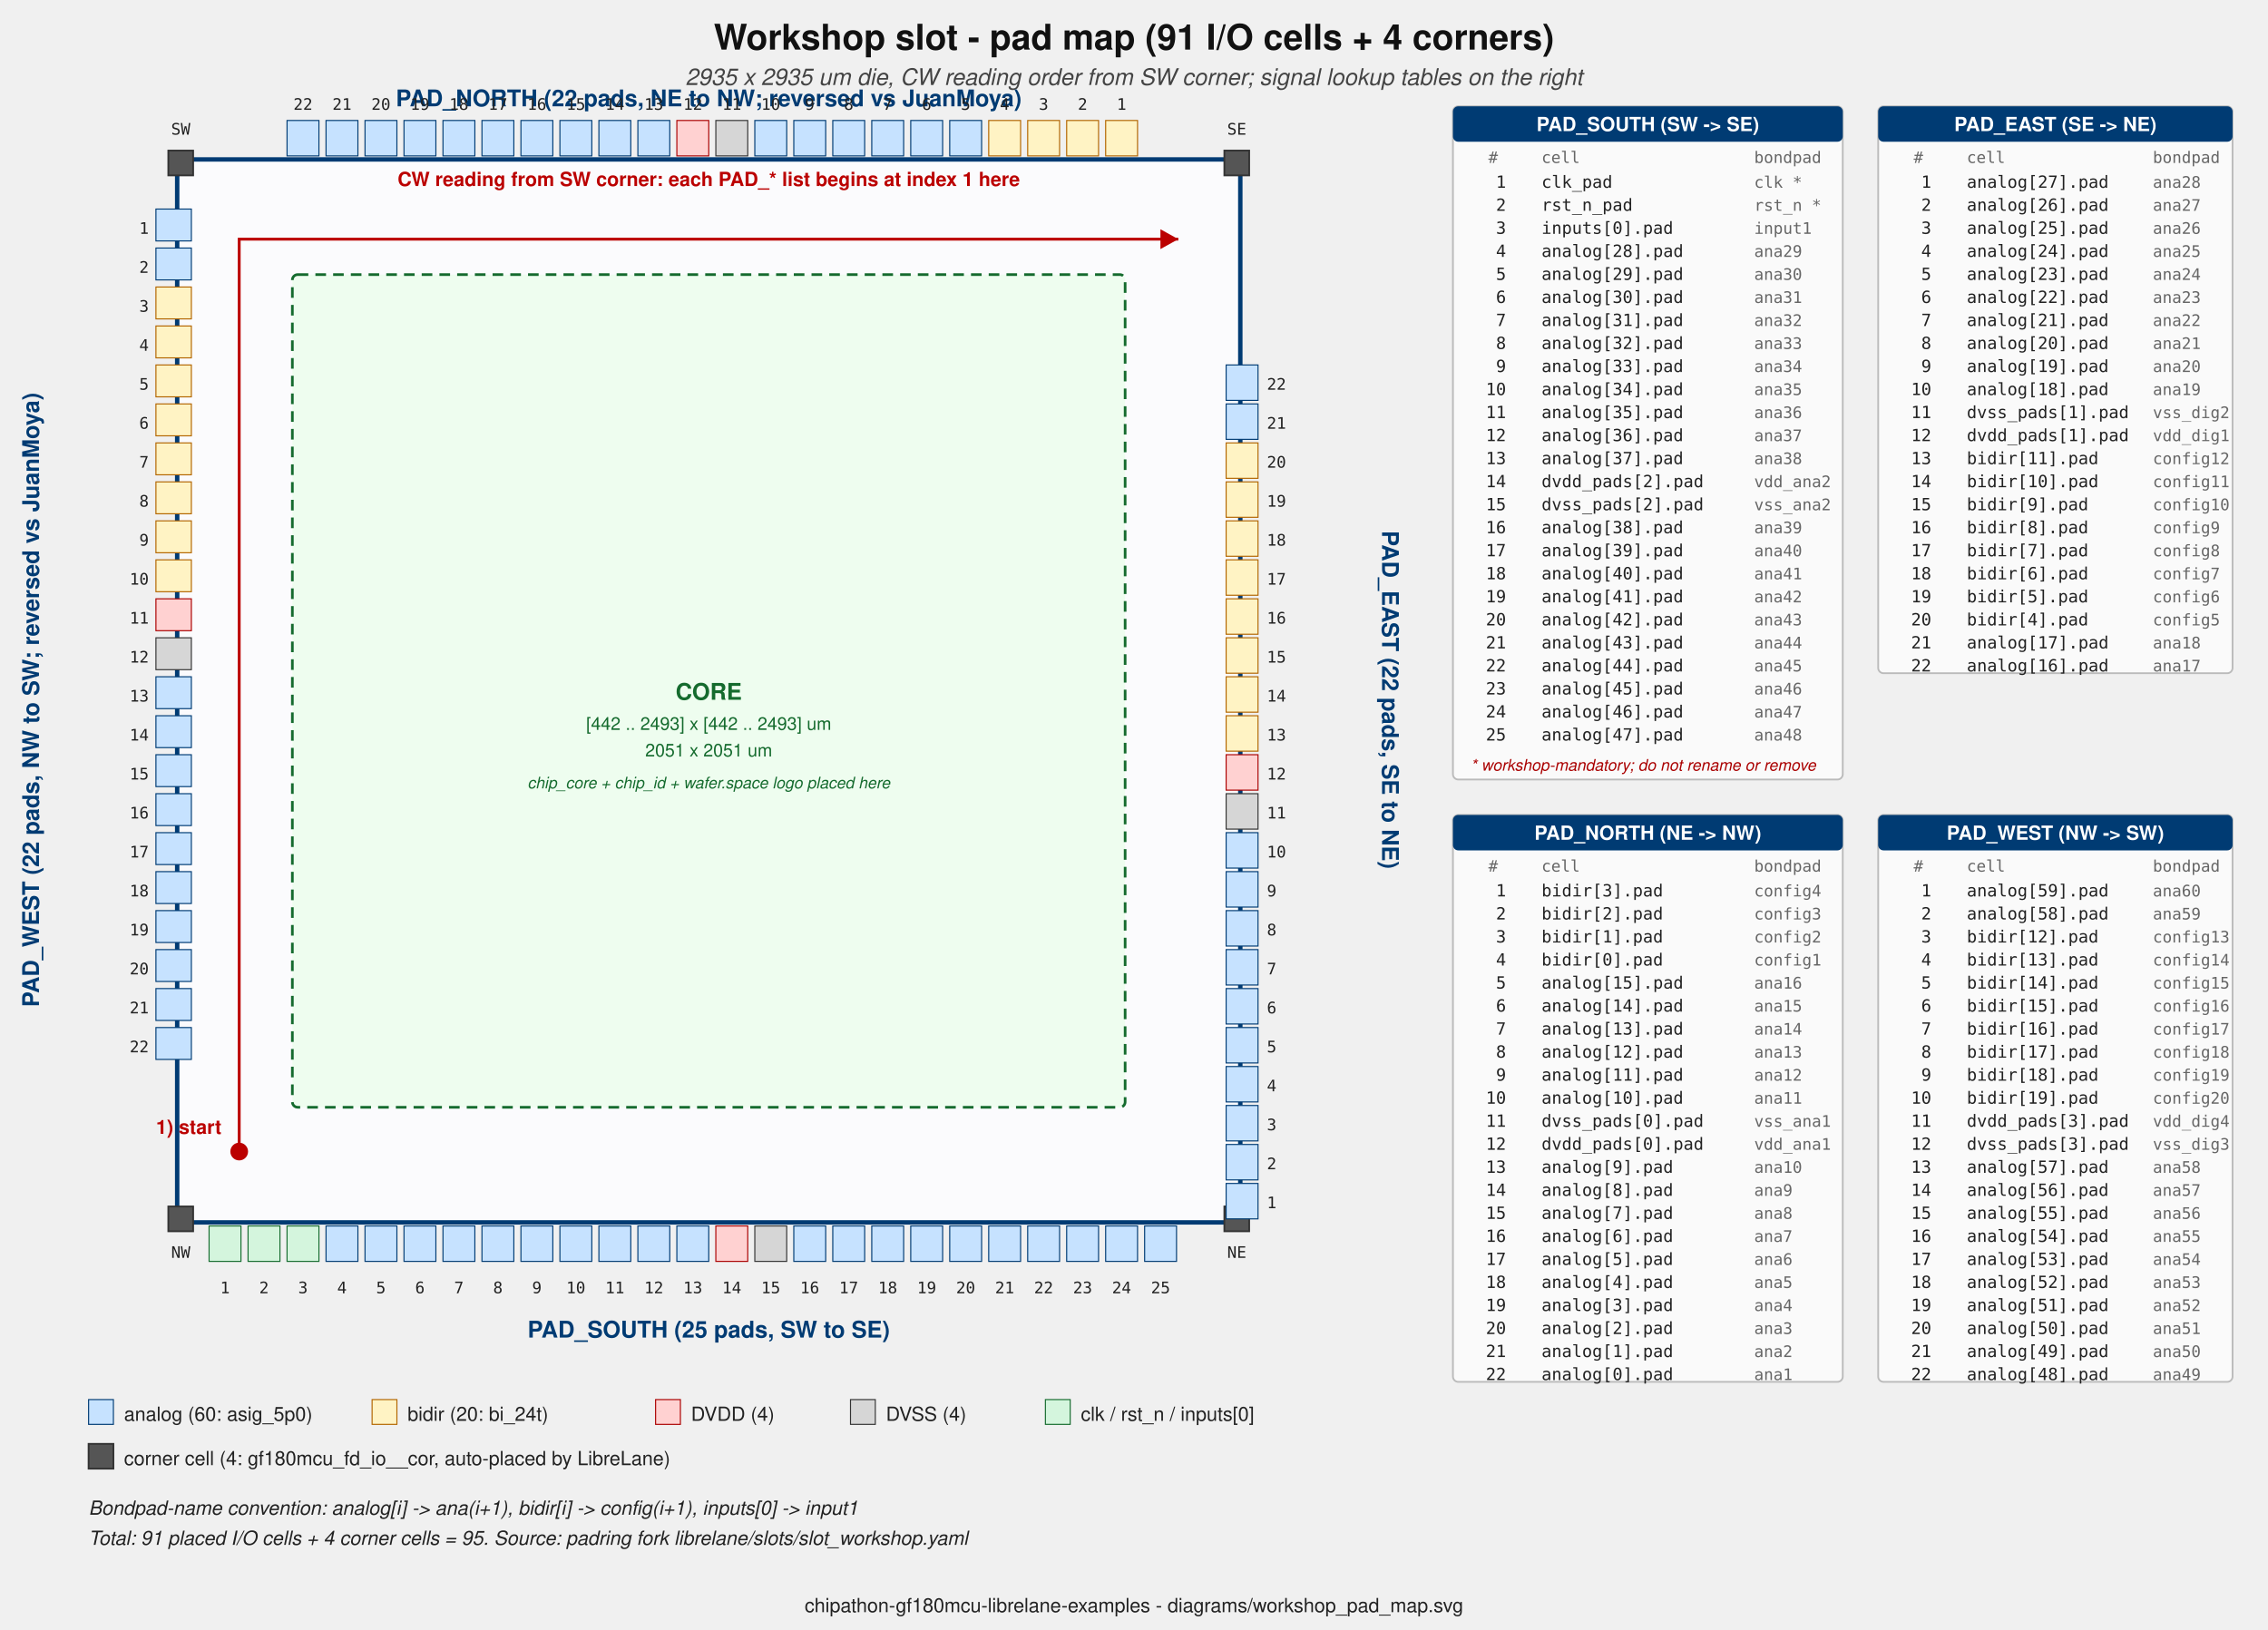
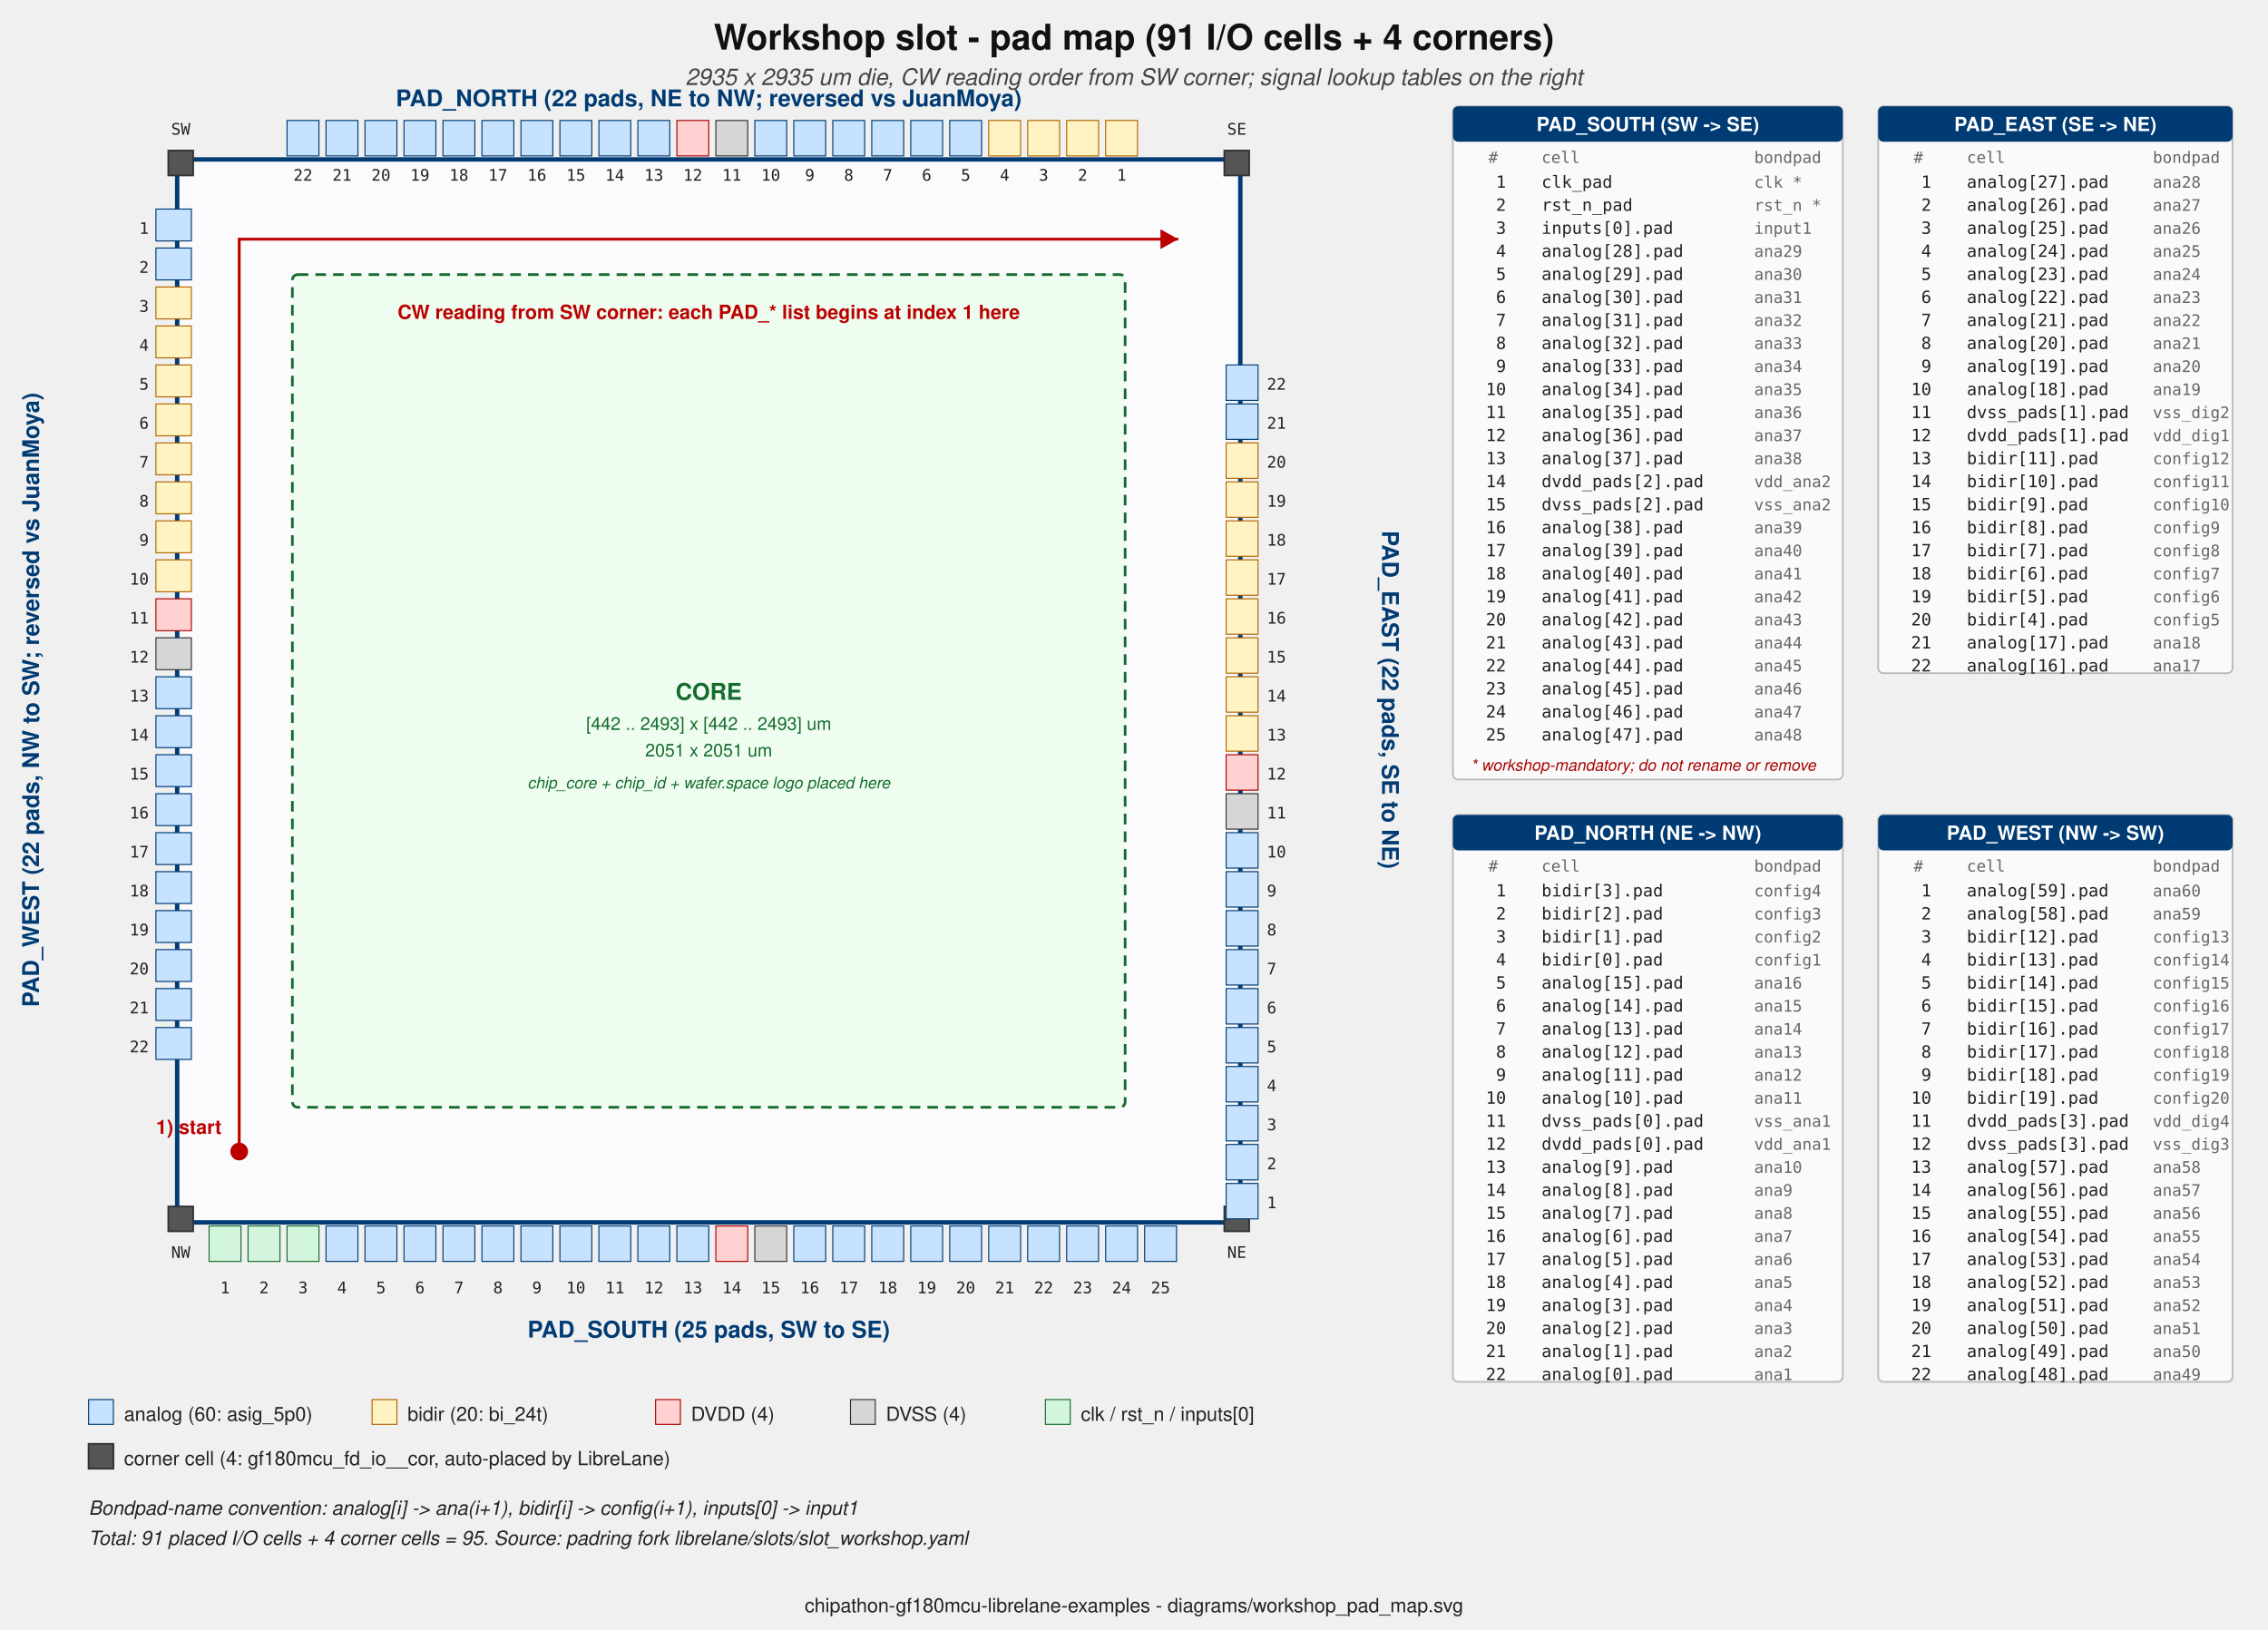
<svg xmlns="http://www.w3.org/2000/svg" viewBox="0 0 1280 920" font-family="Helvetica,Arial,sans-serif">
  <style>
    .title     { font-size:20px; fill:#111; text-anchor:middle; font-weight:bold; }
    .subtitle  { font-size:13px; fill:#444; text-anchor:middle; font-style:italic; }
    .die       { fill:#fbfbfd; stroke:#003b73; stroke-width:2.5; }
    .core      { fill:#eefdef; stroke:#156b2e; stroke-width:1.5; stroke-dasharray:6,4; }
    .pad-num   { font-size:9px; fill:#222; text-anchor:middle; font-family:monospace; }
    .pad-num-w { font-size:9px; fill:#222; text-anchor:end; font-family:monospace; }
    .pad-num-e { font-size:9px; fill:#222; text-anchor:start; font-family:monospace; }
    .edge-label{ font-size:13px; fill:#003b73; font-weight:bold; text-anchor:middle; }
    .corner    { fill:#555; stroke:#333; stroke-width:1; }
    .ana       { fill:#c6e2ff; stroke:#003b73; stroke-width:0.6; }
    .bidir     { fill:#fff3c4; stroke:#b26500; stroke-width:0.6; }
    .dvdd      { fill:#ffd1d1; stroke:#a00; stroke-width:0.6; }
    .dvss      { fill:#d6d6d6; stroke:#333; stroke-width:0.6; }
    .iopad     { fill:#d4f5dd; stroke:#156b2e; stroke-width:0.6; }
    .legend    { font-size:11px; fill:#222; }
    .arrow-cw  { fill:none; stroke:#b00; stroke-width:1.6; marker-end:url(#arrowhead-red); }
    .note      { font-size:11px; fill:#b00; font-weight:bold; }

    .tbl-bg    { fill:#fafafa; stroke:#bbb; stroke-width:1; }
    .tbl-hdr   { fill:#003b73; stroke:none; }
    .tbl-hdr-text { font-size:11px; fill:#fff; font-weight:bold; text-anchor:middle; font-family:Helvetica; }
    .tbl-row-alt { fill:#eef3f8; stroke:none; }
    .tbl-idx   { font-size:9.5px; fill:#222; text-anchor:end; font-family:monospace; }
    .tbl-name  { font-size:9.5px; fill:#222; text-anchor:start; font-family:monospace; }
    .tbl-bond  { font-size:9px; fill:#666; text-anchor:start; font-family:monospace; }
  </style>
  <defs>
    <marker id="arrowhead-red" viewBox="0 0 10 10" refX="9" refY="5" markerWidth="7" markerHeight="7" orient="auto">
      <path d="M0,0 L0,10 L9,5 z" fill="#b00" />
    </marker>
  </defs>
  <text class="title" x="640" y="28">Workshop slot - pad map (91 I/O cells + 4 corners)</text>
  <text class="subtitle" x="640" y="48">2935 x 2935 um die, CW reading order from SW corner; signal lookup tables on the right</text>
  <rect class="die" x="100" y="90" width="600" height="600" rx="3" />
  <rect class="core" x="165" y="155" width="470" height="470" rx="3" />
  <text x="400" y="395" font-size="13" fill="#156b2e" text-anchor="middle" font-weight="bold">CORE</text>
  <text x="400" y="412" font-size="10" fill="#156b2e" text-anchor="middle">[442 .. 2493] x [442 .. 2493] um</text>
  <text x="400" y="427" font-size="10" fill="#156b2e" text-anchor="middle">2051 x 2051 um</text>
  <text x="400" y="445" font-size="9" fill="#156b2e" text-anchor="middle" font-style="italic">
    chip_core + chip_id + wafer.space logo placed here
  </text>
  <rect class="corner" x="95" y="85" width="14" height="14" />
  <rect class="corner" x="691" y="85" width="14" height="14" />
  <rect class="corner" x="691" y="681" width="14" height="14" />
  <rect class="corner" x="95" y="681" width="14" height="14" />
  <text class="pad-num" x="102" y="76" font-size="8">SW</text>
  <text class="pad-num" x="698" y="76" font-size="8">SE</text>
  <text class="pad-num" x="102" y="710" font-size="8">NW</text>
  <text class="pad-num" x="698" y="710" font-size="8">NE</text>
  <text class="edge-label" x="400" y="755">PAD_SOUTH (25 pads, SW to SE)</text>
  <g>
    <rect class="iopad" x="118" y="692" width="18" height="20" />
    <text class="pad-num" x="127" y="730">1</text>
    <rect class="iopad" x="140" y="692" width="18" height="20" />
    <text class="pad-num" x="149" y="730">2</text>
    <rect class="iopad" x="162" y="692" width="18" height="20" />
    <text class="pad-num" x="171" y="730">3</text>
    <rect class="ana" x="184" y="692" width="18" height="20" />
    <text class="pad-num" x="193" y="730">4</text>
    <rect class="ana" x="206" y="692" width="18" height="20" />
    <text class="pad-num" x="215" y="730">5</text>
    <rect class="ana" x="228" y="692" width="18" height="20" />
    <text class="pad-num" x="237" y="730">6</text>
    <rect class="ana" x="250" y="692" width="18" height="20" />
    <text class="pad-num" x="259" y="730">7</text>
    <rect class="ana" x="272" y="692" width="18" height="20" />
    <text class="pad-num" x="281" y="730">8</text>
    <rect class="ana" x="294" y="692" width="18" height="20" />
    <text class="pad-num" x="303" y="730">9</text>
    <rect class="ana" x="316" y="692" width="18" height="20" />
    <text class="pad-num" x="325" y="730">10</text>
    <rect class="ana" x="338" y="692" width="18" height="20" />
    <text class="pad-num" x="347" y="730">11</text>
    <rect class="ana" x="360" y="692" width="18" height="20" />
    <text class="pad-num" x="369" y="730">12</text>
    <rect class="ana" x="382" y="692" width="18" height="20" />
    <text class="pad-num" x="391" y="730">13</text>
    <rect class="dvdd" x="404" y="692" width="18" height="20" />
    <text class="pad-num" x="413" y="730">14</text>
    <rect class="dvss" x="426" y="692" width="18" height="20" />
    <text class="pad-num" x="435" y="730">15</text>
    <rect class="ana" x="448" y="692" width="18" height="20" />
    <text class="pad-num" x="457" y="730">16</text>
    <rect class="ana" x="470" y="692" width="18" height="20" />
    <text class="pad-num" x="479" y="730">17</text>
    <rect class="ana" x="492" y="692" width="18" height="20" />
    <text class="pad-num" x="501" y="730">18</text>
    <rect class="ana" x="514" y="692" width="18" height="20" />
    <text class="pad-num" x="523" y="730">19</text>
    <rect class="ana" x="536" y="692" width="18" height="20" />
    <text class="pad-num" x="545" y="730">20</text>
    <rect class="ana" x="558" y="692" width="18" height="20" />
    <text class="pad-num" x="567" y="730">21</text>
    <rect class="ana" x="580" y="692" width="18" height="20" />
    <text class="pad-num" x="589" y="730">22</text>
    <rect class="ana" x="602" y="692" width="18" height="20" />
    <text class="pad-num" x="611" y="730">23</text>
    <rect class="ana" x="624" y="692" width="18" height="20" />
    <text class="pad-num" x="633" y="730">24</text>
    <rect class="ana" x="646" y="692" width="18" height="20" />
    <text class="pad-num" x="655" y="730">25</text>
  </g>
  <text class="edge-label" x="400" y="60">PAD_NORTH (22 pads, NE to NW; reversed vs JuanMoya)</text>
  <g>
    <rect class="bidir" x="624" y="68" width="18" height="20" />
-     <text class="pad-num" x="633" y="62">1</text>
+     <text class="pad-num" x="633" y="102">1</text>
    <rect class="bidir" x="602" y="68" width="18" height="20" />
-     <text class="pad-num" x="611" y="62">2</text>
+     <text class="pad-num" x="611" y="102">2</text>
    <rect class="bidir" x="580" y="68" width="18" height="20" />
-     <text class="pad-num" x="589" y="62">3</text>
+     <text class="pad-num" x="589" y="102">3</text>
    <rect class="bidir" x="558" y="68" width="18" height="20" />
-     <text class="pad-num" x="567" y="62">4</text>
+     <text class="pad-num" x="567" y="102">4</text>
    <rect class="ana" x="536" y="68" width="18" height="20" />
-     <text class="pad-num" x="545" y="62">5</text>
+     <text class="pad-num" x="545" y="102">5</text>
    <rect class="ana" x="514" y="68" width="18" height="20" />
-     <text class="pad-num" x="523" y="62">6</text>
+     <text class="pad-num" x="523" y="102">6</text>
    <rect class="ana" x="492" y="68" width="18" height="20" />
-     <text class="pad-num" x="501" y="62">7</text>
+     <text class="pad-num" x="501" y="102">7</text>
    <rect class="ana" x="470" y="68" width="18" height="20" />
-     <text class="pad-num" x="479" y="62">8</text>
+     <text class="pad-num" x="479" y="102">8</text>
    <rect class="ana" x="448" y="68" width="18" height="20" />
-     <text class="pad-num" x="457" y="62">9</text>
+     <text class="pad-num" x="457" y="102">9</text>
    <rect class="ana" x="426" y="68" width="18" height="20" />
-     <text class="pad-num" x="435" y="62">10</text>
+     <text class="pad-num" x="435" y="102">10</text>
    <rect class="dvss" x="404" y="68" width="18" height="20" />
-     <text class="pad-num" x="413" y="62">11</text>
+     <text class="pad-num" x="413" y="102">11</text>
    <rect class="dvdd" x="382" y="68" width="18" height="20" />
-     <text class="pad-num" x="391" y="62">12</text>
+     <text class="pad-num" x="391" y="102">12</text>
    <rect class="ana" x="360" y="68" width="18" height="20" />
-     <text class="pad-num" x="369" y="62">13</text>
+     <text class="pad-num" x="369" y="102">13</text>
    <rect class="ana" x="338" y="68" width="18" height="20" />
-     <text class="pad-num" x="347" y="62">14</text>
+     <text class="pad-num" x="347" y="102">14</text>
    <rect class="ana" x="316" y="68" width="18" height="20" />
-     <text class="pad-num" x="325" y="62">15</text>
+     <text class="pad-num" x="325" y="102">15</text>
    <rect class="ana" x="294" y="68" width="18" height="20" />
-     <text class="pad-num" x="303" y="62">16</text>
+     <text class="pad-num" x="303" y="102">16</text>
    <rect class="ana" x="272" y="68" width="18" height="20" />
-     <text class="pad-num" x="281" y="62">17</text>
+     <text class="pad-num" x="281" y="102">17</text>
    <rect class="ana" x="250" y="68" width="18" height="20" />
-     <text class="pad-num" x="259" y="62">18</text>
+     <text class="pad-num" x="259" y="102">18</text>
    <rect class="ana" x="228" y="68" width="18" height="20" />
-     <text class="pad-num" x="237" y="62">19</text>
+     <text class="pad-num" x="237" y="102">19</text>
    <rect class="ana" x="206" y="68" width="18" height="20" />
-     <text class="pad-num" x="215" y="62">20</text>
+     <text class="pad-num" x="215" y="102">20</text>
    <rect class="ana" x="184" y="68" width="18" height="20" />
-     <text class="pad-num" x="193" y="62">21</text>
+     <text class="pad-num" x="193" y="102">21</text>
    <rect class="ana" x="162" y="68" width="18" height="20" />
-     <text class="pad-num" x="171" y="62">22</text>
+     <text class="pad-num" x="171" y="102">22</text>
  </g>
  <text class="edge-label" x="780" y="395" transform="rotate(90 780 395)">PAD_EAST (22 pads, SE to NE)</text>
  <g>
    <rect class="ana" x="692" y="668" width="18" height="20" />
    <text class="pad-num-e" x="715" y="682">1</text>
    <rect class="ana" x="692" y="646" width="18" height="20" />
    <text class="pad-num-e" x="715" y="660">2</text>
    <rect class="ana" x="692" y="624" width="18" height="20" />
    <text class="pad-num-e" x="715" y="638">3</text>
    <rect class="ana" x="692" y="602" width="18" height="20" />
    <text class="pad-num-e" x="715" y="616">4</text>
    <rect class="ana" x="692" y="580" width="18" height="20" />
    <text class="pad-num-e" x="715" y="594">5</text>
    <rect class="ana" x="692" y="558" width="18" height="20" />
    <text class="pad-num-e" x="715" y="572">6</text>
    <rect class="ana" x="692" y="536" width="18" height="20" />
    <text class="pad-num-e" x="715" y="550">7</text>
    <rect class="ana" x="692" y="514" width="18" height="20" />
    <text class="pad-num-e" x="715" y="528">8</text>
    <rect class="ana" x="692" y="492" width="18" height="20" />
    <text class="pad-num-e" x="715" y="506">9</text>
    <rect class="ana" x="692" y="470" width="18" height="20" />
    <text class="pad-num-e" x="715" y="484">10</text>
    <rect class="dvss" x="692" y="448" width="18" height="20" />
    <text class="pad-num-e" x="715" y="462">11</text>
    <rect class="dvdd" x="692" y="426" width="18" height="20" />
    <text class="pad-num-e" x="715" y="440">12</text>
    <rect class="bidir" x="692" y="404" width="18" height="20" />
    <text class="pad-num-e" x="715" y="418">13</text>
    <rect class="bidir" x="692" y="382" width="18" height="20" />
    <text class="pad-num-e" x="715" y="396">14</text>
    <rect class="bidir" x="692" y="360" width="18" height="20" />
    <text class="pad-num-e" x="715" y="374">15</text>
    <rect class="bidir" x="692" y="338" width="18" height="20" />
    <text class="pad-num-e" x="715" y="352">16</text>
    <rect class="bidir" x="692" y="316" width="18" height="20" />
    <text class="pad-num-e" x="715" y="330">17</text>
    <rect class="bidir" x="692" y="294" width="18" height="20" />
    <text class="pad-num-e" x="715" y="308">18</text>
    <rect class="bidir" x="692" y="272" width="18" height="20" />
    <text class="pad-num-e" x="715" y="286">19</text>
    <rect class="bidir" x="692" y="250" width="18" height="20" />
    <text class="pad-num-e" x="715" y="264">20</text>
    <rect class="ana" x="692" y="228" width="18" height="20" />
    <text class="pad-num-e" x="715" y="242">21</text>
    <rect class="ana" x="692" y="206" width="18" height="20" />
    <text class="pad-num-e" x="715" y="220">22</text>
  </g>
  <text class="edge-label" x="22" y="395" transform="rotate(-90 22 395)">PAD_WEST (22 pads, NW to SW; reversed vs JuanMoya)</text>
  <g>
    <rect class="ana" x="88" y="118" width="20" height="18" />
    <text class="pad-num-w" x="84" y="132">1</text>
    <rect class="ana" x="88" y="140" width="20" height="18" />
    <text class="pad-num-w" x="84" y="154">2</text>
    <rect class="bidir" x="88" y="162" width="20" height="18" />
    <text class="pad-num-w" x="84" y="176">3</text>
    <rect class="bidir" x="88" y="184" width="20" height="18" />
    <text class="pad-num-w" x="84" y="198">4</text>
    <rect class="bidir" x="88" y="206" width="20" height="18" />
    <text class="pad-num-w" x="84" y="220">5</text>
    <rect class="bidir" x="88" y="228" width="20" height="18" />
    <text class="pad-num-w" x="84" y="242">6</text>
    <rect class="bidir" x="88" y="250" width="20" height="18" />
    <text class="pad-num-w" x="84" y="264">7</text>
    <rect class="bidir" x="88" y="272" width="20" height="18" />
    <text class="pad-num-w" x="84" y="286">8</text>
    <rect class="bidir" x="88" y="294" width="20" height="18" />
    <text class="pad-num-w" x="84" y="308">9</text>
    <rect class="bidir" x="88" y="316" width="20" height="18" />
    <text class="pad-num-w" x="84" y="330">10</text>
    <rect class="dvdd" x="88" y="338" width="20" height="18" />
    <text class="pad-num-w" x="84" y="352">11</text>
    <rect class="dvss" x="88" y="360" width="20" height="18" />
    <text class="pad-num-w" x="84" y="374">12</text>
    <rect class="ana" x="88" y="382" width="20" height="18" />
    <text class="pad-num-w" x="84" y="396">13</text>
    <rect class="ana" x="88" y="404" width="20" height="18" />
    <text class="pad-num-w" x="84" y="418">14</text>
    <rect class="ana" x="88" y="426" width="20" height="18" />
    <text class="pad-num-w" x="84" y="440">15</text>
    <rect class="ana" x="88" y="448" width="20" height="18" />
    <text class="pad-num-w" x="84" y="462">16</text>
    <rect class="ana" x="88" y="470" width="20" height="18" />
    <text class="pad-num-w" x="84" y="484">17</text>
    <rect class="ana" x="88" y="492" width="20" height="18" />
    <text class="pad-num-w" x="84" y="506">18</text>
    <rect class="ana" x="88" y="514" width="20" height="18" />
    <text class="pad-num-w" x="84" y="528">19</text>
    <rect class="ana" x="88" y="536" width="20" height="18" />
    <text class="pad-num-w" x="84" y="550">20</text>
    <rect class="ana" x="88" y="558" width="20" height="18" />
    <text class="pad-num-w" x="84" y="572">21</text>
    <rect class="ana" x="88" y="580" width="20" height="18" />
    <text class="pad-num-w" x="84" y="594">22</text>
  </g>
  <circle cx="135" cy="650" r="5" fill="#b00" />
  <text class="note" x="125" y="640" text-anchor="end">1) start</text>
-   <text class="note" x="400" y="105" text-anchor="middle">CW reading from SW corner: each PAD_* list begins at index 1 here</text>
+   <text class="note" x="400" y="180" text-anchor="middle">CW reading from SW corner: each PAD_* list begins at index 1 here</text>
  <path class="arrow-cw" d="M 135,650 L 135,135 L 665,135" />
  <g transform="translate(50,790)">
    <rect class="ana" x="0" y="0" width="14" height="14" />
    <text class="legend" x="20" y="12">analog (60: asig_5p0)</text>
    <rect class="bidir" x="160" y="0" width="14" height="14" />
    <text class="legend" x="180" y="12">bidir (20: bi_24t)</text>
    <rect class="dvdd" x="320" y="0" width="14" height="14" />
    <text class="legend" x="340" y="12">DVDD (4)</text>
    <rect class="dvss" x="430" y="0" width="14" height="14" />
    <text class="legend" x="450" y="12">DVSS (4)</text>
    <rect class="iopad" x="540" y="0" width="14" height="14" />
    <text class="legend" x="560" y="12">clk / rst_n / inputs[0]</text>
  </g>
  <g transform="translate(50,815)">
    <rect class="corner" x="0" y="0" width="14" height="14" />
    <text class="legend" x="20" y="12">corner cell (4: gf180mcu_fd_io__cor, auto-placed by LibreLane)</text>
  </g>
  <text class="legend" x="50" y="855" font-style="italic" fill="#555">
    Bondpad-name convention: analog[i] -&gt; ana(i+1), bidir[i] -&gt; config(i+1), inputs[0] -&gt; input1
  </text>
  <text class="legend" x="50" y="872" font-style="italic" fill="#555">
    Total: 91 placed I/O cells + 4 corner cells = 95.  Source: padring fork librelane/slots/slot_workshop.yaml
  </text>
  <g transform="translate(820,60)">
    <rect class="tbl-bg" x="0" y="0" width="220" height="380" rx="3" />
    <rect class="tbl-hdr" x="0" y="0" width="220" height="20" rx="3" />
    <text class="tbl-hdr-text" x="110" y="14">PAD_SOUTH (SW -&gt; SE)</text>
    <text class="tbl-bond" x="20" y="32">#</text>
    <text class="tbl-bond" x="50" y="32">cell</text>
    <text class="tbl-bond" x="170" y="32">bondpad</text>
    <text class="tbl-idx" x="30" y="46">1</text>
    <text class="tbl-name" x="50" y="46">clk_pad</text>
    <text class="tbl-bond" x="170" y="46">clk *</text>
    <text class="tbl-idx" x="30" y="59">2</text>
    <text class="tbl-name" x="50" y="59">rst_n_pad</text>
    <text class="tbl-bond" x="170" y="59">rst_n *</text>
    <text class="tbl-idx" x="30" y="72">3</text>
    <text class="tbl-name" x="50" y="72">inputs[0].pad</text>
    <text class="tbl-bond" x="170" y="72">input1</text>
    <text class="tbl-idx" x="30" y="85">4</text>
    <text class="tbl-name" x="50" y="85">analog[28].pad</text>
    <text class="tbl-bond" x="170" y="85">ana29</text>
    <text class="tbl-idx" x="30" y="98">5</text>
    <text class="tbl-name" x="50" y="98">analog[29].pad</text>
    <text class="tbl-bond" x="170" y="98">ana30</text>
    <text class="tbl-idx" x="30" y="111">6</text>
    <text class="tbl-name" x="50" y="111">analog[30].pad</text>
    <text class="tbl-bond" x="170" y="111">ana31</text>
    <text class="tbl-idx" x="30" y="124">7</text>
    <text class="tbl-name" x="50" y="124">analog[31].pad</text>
    <text class="tbl-bond" x="170" y="124">ana32</text>
    <text class="tbl-idx" x="30" y="137">8</text>
    <text class="tbl-name" x="50" y="137">analog[32].pad</text>
    <text class="tbl-bond" x="170" y="137">ana33</text>
    <text class="tbl-idx" x="30" y="150">9</text>
    <text class="tbl-name" x="50" y="150">analog[33].pad</text>
    <text class="tbl-bond" x="170" y="150">ana34</text>
    <text class="tbl-idx" x="30" y="163">10</text>
    <text class="tbl-name" x="50" y="163">analog[34].pad</text>
    <text class="tbl-bond" x="170" y="163">ana35</text>
    <text class="tbl-idx" x="30" y="176">11</text>
    <text class="tbl-name" x="50" y="176">analog[35].pad</text>
    <text class="tbl-bond" x="170" y="176">ana36</text>
    <text class="tbl-idx" x="30" y="189">12</text>
    <text class="tbl-name" x="50" y="189">analog[36].pad</text>
    <text class="tbl-bond" x="170" y="189">ana37</text>
    <text class="tbl-idx" x="30" y="202">13</text>
    <text class="tbl-name" x="50" y="202">analog[37].pad</text>
    <text class="tbl-bond" x="170" y="202">ana38</text>
    <text class="tbl-idx" x="30" y="215">14</text>
    <text class="tbl-name" x="50" y="215">dvdd_pads[2].pad</text>
    <text class="tbl-bond" x="170" y="215">vdd_ana2</text>
    <text class="tbl-idx" x="30" y="228">15</text>
    <text class="tbl-name" x="50" y="228">dvss_pads[2].pad</text>
    <text class="tbl-bond" x="170" y="228">vss_ana2</text>
    <text class="tbl-idx" x="30" y="241">16</text>
    <text class="tbl-name" x="50" y="241">analog[38].pad</text>
    <text class="tbl-bond" x="170" y="241">ana39</text>
    <text class="tbl-idx" x="30" y="254">17</text>
    <text class="tbl-name" x="50" y="254">analog[39].pad</text>
    <text class="tbl-bond" x="170" y="254">ana40</text>
    <text class="tbl-idx" x="30" y="267">18</text>
    <text class="tbl-name" x="50" y="267">analog[40].pad</text>
    <text class="tbl-bond" x="170" y="267">ana41</text>
    <text class="tbl-idx" x="30" y="280">19</text>
    <text class="tbl-name" x="50" y="280">analog[41].pad</text>
    <text class="tbl-bond" x="170" y="280">ana42</text>
    <text class="tbl-idx" x="30" y="293">20</text>
    <text class="tbl-name" x="50" y="293">analog[42].pad</text>
    <text class="tbl-bond" x="170" y="293">ana43</text>
    <text class="tbl-idx" x="30" y="306">21</text>
    <text class="tbl-name" x="50" y="306">analog[43].pad</text>
    <text class="tbl-bond" x="170" y="306">ana44</text>
    <text class="tbl-idx" x="30" y="319">22</text>
    <text class="tbl-name" x="50" y="319">analog[44].pad</text>
    <text class="tbl-bond" x="170" y="319">ana45</text>
    <text class="tbl-idx" x="30" y="332">23</text>
    <text class="tbl-name" x="50" y="332">analog[45].pad</text>
    <text class="tbl-bond" x="170" y="332">ana46</text>
    <text class="tbl-idx" x="30" y="345">24</text>
    <text class="tbl-name" x="50" y="345">analog[46].pad</text>
    <text class="tbl-bond" x="170" y="345">ana47</text>
    <text class="tbl-idx" x="30" y="358">25</text>
    <text class="tbl-name" x="50" y="358">analog[47].pad</text>
    <text class="tbl-bond" x="170" y="358">ana48</text>
    <text x="10" y="375" font-size="9" fill="#a00" font-style="italic">* workshop-mandatory; do not rename or remove</text>
  </g>
  <g transform="translate(1060,60)">
    <rect class="tbl-bg" x="0" y="0" width="200" height="320" rx="3" />
    <rect class="tbl-hdr" x="0" y="0" width="200" height="20" rx="3" />
    <text class="tbl-hdr-text" x="100" y="14">PAD_EAST (SE -&gt; NE)</text>
    <text class="tbl-bond" x="20" y="32">#</text>
    <text class="tbl-bond" x="50" y="32">cell</text>
    <text class="tbl-bond" x="155" y="32">bondpad</text>
    <text class="tbl-idx" x="30" y="46">1</text>
    <text class="tbl-name" x="50" y="46">analog[27].pad</text>
    <text class="tbl-bond" x="155" y="46">ana28</text>
    <text class="tbl-idx" x="30" y="59">2</text>
    <text class="tbl-name" x="50" y="59">analog[26].pad</text>
    <text class="tbl-bond" x="155" y="59">ana27</text>
    <text class="tbl-idx" x="30" y="72">3</text>
    <text class="tbl-name" x="50" y="72">analog[25].pad</text>
    <text class="tbl-bond" x="155" y="72">ana26</text>
    <text class="tbl-idx" x="30" y="85">4</text>
    <text class="tbl-name" x="50" y="85">analog[24].pad</text>
    <text class="tbl-bond" x="155" y="85">ana25</text>
    <text class="tbl-idx" x="30" y="98">5</text>
    <text class="tbl-name" x="50" y="98">analog[23].pad</text>
    <text class="tbl-bond" x="155" y="98">ana24</text>
    <text class="tbl-idx" x="30" y="111">6</text>
    <text class="tbl-name" x="50" y="111">analog[22].pad</text>
    <text class="tbl-bond" x="155" y="111">ana23</text>
    <text class="tbl-idx" x="30" y="124">7</text>
    <text class="tbl-name" x="50" y="124">analog[21].pad</text>
    <text class="tbl-bond" x="155" y="124">ana22</text>
    <text class="tbl-idx" x="30" y="137">8</text>
    <text class="tbl-name" x="50" y="137">analog[20].pad</text>
    <text class="tbl-bond" x="155" y="137">ana21</text>
    <text class="tbl-idx" x="30" y="150">9</text>
    <text class="tbl-name" x="50" y="150">analog[19].pad</text>
    <text class="tbl-bond" x="155" y="150">ana20</text>
    <text class="tbl-idx" x="30" y="163">10</text>
    <text class="tbl-name" x="50" y="163">analog[18].pad</text>
    <text class="tbl-bond" x="155" y="163">ana19</text>
    <text class="tbl-idx" x="30" y="176">11</text>
    <text class="tbl-name" x="50" y="176">dvss_pads[1].pad</text>
    <text class="tbl-bond" x="155" y="176">vss_dig2</text>
    <text class="tbl-idx" x="30" y="189">12</text>
    <text class="tbl-name" x="50" y="189">dvdd_pads[1].pad</text>
    <text class="tbl-bond" x="155" y="189">vdd_dig1</text>
    <text class="tbl-idx" x="30" y="202">13</text>
    <text class="tbl-name" x="50" y="202">bidir[11].pad</text>
    <text class="tbl-bond" x="155" y="202">config12</text>
    <text class="tbl-idx" x="30" y="215">14</text>
    <text class="tbl-name" x="50" y="215">bidir[10].pad</text>
    <text class="tbl-bond" x="155" y="215">config11</text>
    <text class="tbl-idx" x="30" y="228">15</text>
    <text class="tbl-name" x="50" y="228">bidir[9].pad</text>
    <text class="tbl-bond" x="155" y="228">config10</text>
    <text class="tbl-idx" x="30" y="241">16</text>
    <text class="tbl-name" x="50" y="241">bidir[8].pad</text>
    <text class="tbl-bond" x="155" y="241">config9</text>
    <text class="tbl-idx" x="30" y="254">17</text>
    <text class="tbl-name" x="50" y="254">bidir[7].pad</text>
    <text class="tbl-bond" x="155" y="254">config8</text>
    <text class="tbl-idx" x="30" y="267">18</text>
    <text class="tbl-name" x="50" y="267">bidir[6].pad</text>
    <text class="tbl-bond" x="155" y="267">config7</text>
    <text class="tbl-idx" x="30" y="280">19</text>
    <text class="tbl-name" x="50" y="280">bidir[5].pad</text>
    <text class="tbl-bond" x="155" y="280">config6</text>
    <text class="tbl-idx" x="30" y="293">20</text>
    <text class="tbl-name" x="50" y="293">bidir[4].pad</text>
    <text class="tbl-bond" x="155" y="293">config5</text>
    <text class="tbl-idx" x="30" y="306">21</text>
    <text class="tbl-name" x="50" y="306">analog[17].pad</text>
    <text class="tbl-bond" x="155" y="306">ana18</text>
    <text class="tbl-idx" x="30" y="319">22</text>
    <text class="tbl-name" x="50" y="319">analog[16].pad</text>
    <text class="tbl-bond" x="155" y="319">ana17</text>
  </g>
  <g transform="translate(820,460)">
    <rect class="tbl-bg" x="0" y="0" width="220" height="320" rx="3" />
    <rect class="tbl-hdr" x="0" y="0" width="220" height="20" rx="3" />
    <text class="tbl-hdr-text" x="110" y="14">PAD_NORTH (NE -&gt; NW)</text>
    <text class="tbl-bond" x="20" y="32">#</text>
    <text class="tbl-bond" x="50" y="32">cell</text>
    <text class="tbl-bond" x="170" y="32">bondpad</text>
    <text class="tbl-idx" x="30" y="46">1</text>
    <text class="tbl-name" x="50" y="46">bidir[3].pad</text>
    <text class="tbl-bond" x="170" y="46">config4</text>
    <text class="tbl-idx" x="30" y="59">2</text>
    <text class="tbl-name" x="50" y="59">bidir[2].pad</text>
    <text class="tbl-bond" x="170" y="59">config3</text>
    <text class="tbl-idx" x="30" y="72">3</text>
    <text class="tbl-name" x="50" y="72">bidir[1].pad</text>
    <text class="tbl-bond" x="170" y="72">config2</text>
    <text class="tbl-idx" x="30" y="85">4</text>
    <text class="tbl-name" x="50" y="85">bidir[0].pad</text>
    <text class="tbl-bond" x="170" y="85">config1</text>
    <text class="tbl-idx" x="30" y="98">5</text>
    <text class="tbl-name" x="50" y="98">analog[15].pad</text>
    <text class="tbl-bond" x="170" y="98">ana16</text>
    <text class="tbl-idx" x="30" y="111">6</text>
    <text class="tbl-name" x="50" y="111">analog[14].pad</text>
    <text class="tbl-bond" x="170" y="111">ana15</text>
    <text class="tbl-idx" x="30" y="124">7</text>
    <text class="tbl-name" x="50" y="124">analog[13].pad</text>
    <text class="tbl-bond" x="170" y="124">ana14</text>
    <text class="tbl-idx" x="30" y="137">8</text>
    <text class="tbl-name" x="50" y="137">analog[12].pad</text>
    <text class="tbl-bond" x="170" y="137">ana13</text>
    <text class="tbl-idx" x="30" y="150">9</text>
    <text class="tbl-name" x="50" y="150">analog[11].pad</text>
    <text class="tbl-bond" x="170" y="150">ana12</text>
    <text class="tbl-idx" x="30" y="163">10</text>
    <text class="tbl-name" x="50" y="163">analog[10].pad</text>
    <text class="tbl-bond" x="170" y="163">ana11</text>
    <text class="tbl-idx" x="30" y="176">11</text>
    <text class="tbl-name" x="50" y="176">dvss_pads[0].pad</text>
    <text class="tbl-bond" x="170" y="176">vss_ana1</text>
    <text class="tbl-idx" x="30" y="189">12</text>
    <text class="tbl-name" x="50" y="189">dvdd_pads[0].pad</text>
    <text class="tbl-bond" x="170" y="189">vdd_ana1</text>
    <text class="tbl-idx" x="30" y="202">13</text>
    <text class="tbl-name" x="50" y="202">analog[9].pad</text>
    <text class="tbl-bond" x="170" y="202">ana10</text>
    <text class="tbl-idx" x="30" y="215">14</text>
    <text class="tbl-name" x="50" y="215">analog[8].pad</text>
    <text class="tbl-bond" x="170" y="215">ana9</text>
    <text class="tbl-idx" x="30" y="228">15</text>
    <text class="tbl-name" x="50" y="228">analog[7].pad</text>
    <text class="tbl-bond" x="170" y="228">ana8</text>
    <text class="tbl-idx" x="30" y="241">16</text>
    <text class="tbl-name" x="50" y="241">analog[6].pad</text>
    <text class="tbl-bond" x="170" y="241">ana7</text>
    <text class="tbl-idx" x="30" y="254">17</text>
    <text class="tbl-name" x="50" y="254">analog[5].pad</text>
    <text class="tbl-bond" x="170" y="254">ana6</text>
    <text class="tbl-idx" x="30" y="267">18</text>
    <text class="tbl-name" x="50" y="267">analog[4].pad</text>
    <text class="tbl-bond" x="170" y="267">ana5</text>
    <text class="tbl-idx" x="30" y="280">19</text>
    <text class="tbl-name" x="50" y="280">analog[3].pad</text>
    <text class="tbl-bond" x="170" y="280">ana4</text>
    <text class="tbl-idx" x="30" y="293">20</text>
    <text class="tbl-name" x="50" y="293">analog[2].pad</text>
    <text class="tbl-bond" x="170" y="293">ana3</text>
    <text class="tbl-idx" x="30" y="306">21</text>
    <text class="tbl-name" x="50" y="306">analog[1].pad</text>
    <text class="tbl-bond" x="170" y="306">ana2</text>
    <text class="tbl-idx" x="30" y="319">22</text>
    <text class="tbl-name" x="50" y="319">analog[0].pad</text>
    <text class="tbl-bond" x="170" y="319">ana1</text>
  </g>
  <g transform="translate(1060,460)">
    <rect class="tbl-bg" x="0" y="0" width="200" height="320" rx="3" />
    <rect class="tbl-hdr" x="0" y="0" width="200" height="20" rx="3" />
    <text class="tbl-hdr-text" x="100" y="14">PAD_WEST (NW -&gt; SW)</text>
    <text class="tbl-bond" x="20" y="32">#</text>
    <text class="tbl-bond" x="50" y="32">cell</text>
    <text class="tbl-bond" x="155" y="32">bondpad</text>
    <text class="tbl-idx" x="30" y="46">1</text>
    <text class="tbl-name" x="50" y="46">analog[59].pad</text>
    <text class="tbl-bond" x="155" y="46">ana60</text>
    <text class="tbl-idx" x="30" y="59">2</text>
    <text class="tbl-name" x="50" y="59">analog[58].pad</text>
    <text class="tbl-bond" x="155" y="59">ana59</text>
    <text class="tbl-idx" x="30" y="72">3</text>
    <text class="tbl-name" x="50" y="72">bidir[12].pad</text>
    <text class="tbl-bond" x="155" y="72">config13</text>
    <text class="tbl-idx" x="30" y="85">4</text>
    <text class="tbl-name" x="50" y="85">bidir[13].pad</text>
    <text class="tbl-bond" x="155" y="85">config14</text>
    <text class="tbl-idx" x="30" y="98">5</text>
    <text class="tbl-name" x="50" y="98">bidir[14].pad</text>
    <text class="tbl-bond" x="155" y="98">config15</text>
    <text class="tbl-idx" x="30" y="111">6</text>
    <text class="tbl-name" x="50" y="111">bidir[15].pad</text>
    <text class="tbl-bond" x="155" y="111">config16</text>
    <text class="tbl-idx" x="30" y="124">7</text>
    <text class="tbl-name" x="50" y="124">bidir[16].pad</text>
    <text class="tbl-bond" x="155" y="124">config17</text>
    <text class="tbl-idx" x="30" y="137">8</text>
    <text class="tbl-name" x="50" y="137">bidir[17].pad</text>
    <text class="tbl-bond" x="155" y="137">config18</text>
    <text class="tbl-idx" x="30" y="150">9</text>
    <text class="tbl-name" x="50" y="150">bidir[18].pad</text>
    <text class="tbl-bond" x="155" y="150">config19</text>
    <text class="tbl-idx" x="30" y="163">10</text>
    <text class="tbl-name" x="50" y="163">bidir[19].pad</text>
    <text class="tbl-bond" x="155" y="163">config20</text>
    <text class="tbl-idx" x="30" y="176">11</text>
    <text class="tbl-name" x="50" y="176">dvdd_pads[3].pad</text>
    <text class="tbl-bond" x="155" y="176">vdd_dig4</text>
    <text class="tbl-idx" x="30" y="189">12</text>
    <text class="tbl-name" x="50" y="189">dvss_pads[3].pad</text>
    <text class="tbl-bond" x="155" y="189">vss_dig3</text>
    <text class="tbl-idx" x="30" y="202">13</text>
    <text class="tbl-name" x="50" y="202">analog[57].pad</text>
    <text class="tbl-bond" x="155" y="202">ana58</text>
    <text class="tbl-idx" x="30" y="215">14</text>
    <text class="tbl-name" x="50" y="215">analog[56].pad</text>
    <text class="tbl-bond" x="155" y="215">ana57</text>
    <text class="tbl-idx" x="30" y="228">15</text>
    <text class="tbl-name" x="50" y="228">analog[55].pad</text>
    <text class="tbl-bond" x="155" y="228">ana56</text>
    <text class="tbl-idx" x="30" y="241">16</text>
    <text class="tbl-name" x="50" y="241">analog[54].pad</text>
    <text class="tbl-bond" x="155" y="241">ana55</text>
    <text class="tbl-idx" x="30" y="254">17</text>
    <text class="tbl-name" x="50" y="254">analog[53].pad</text>
    <text class="tbl-bond" x="155" y="254">ana54</text>
    <text class="tbl-idx" x="30" y="267">18</text>
    <text class="tbl-name" x="50" y="267">analog[52].pad</text>
    <text class="tbl-bond" x="155" y="267">ana53</text>
    <text class="tbl-idx" x="30" y="280">19</text>
    <text class="tbl-name" x="50" y="280">analog[51].pad</text>
    <text class="tbl-bond" x="155" y="280">ana52</text>
    <text class="tbl-idx" x="30" y="293">20</text>
    <text class="tbl-name" x="50" y="293">analog[50].pad</text>
    <text class="tbl-bond" x="155" y="293">ana51</text>
    <text class="tbl-idx" x="30" y="306">21</text>
    <text class="tbl-name" x="50" y="306">analog[49].pad</text>
    <text class="tbl-bond" x="155" y="306">ana50</text>
    <text class="tbl-idx" x="30" y="319">22</text>
    <text class="tbl-name" x="50" y="319">analog[48].pad</text>
    <text class="tbl-bond" x="155" y="319">ana49</text>
  </g>
  <text class="legend" x="640" y="910" text-anchor="middle" fill="#777">
    chipathon-gf180mcu-librelane-examples - diagrams/workshop_pad_map.svg
  </text>
</svg>
